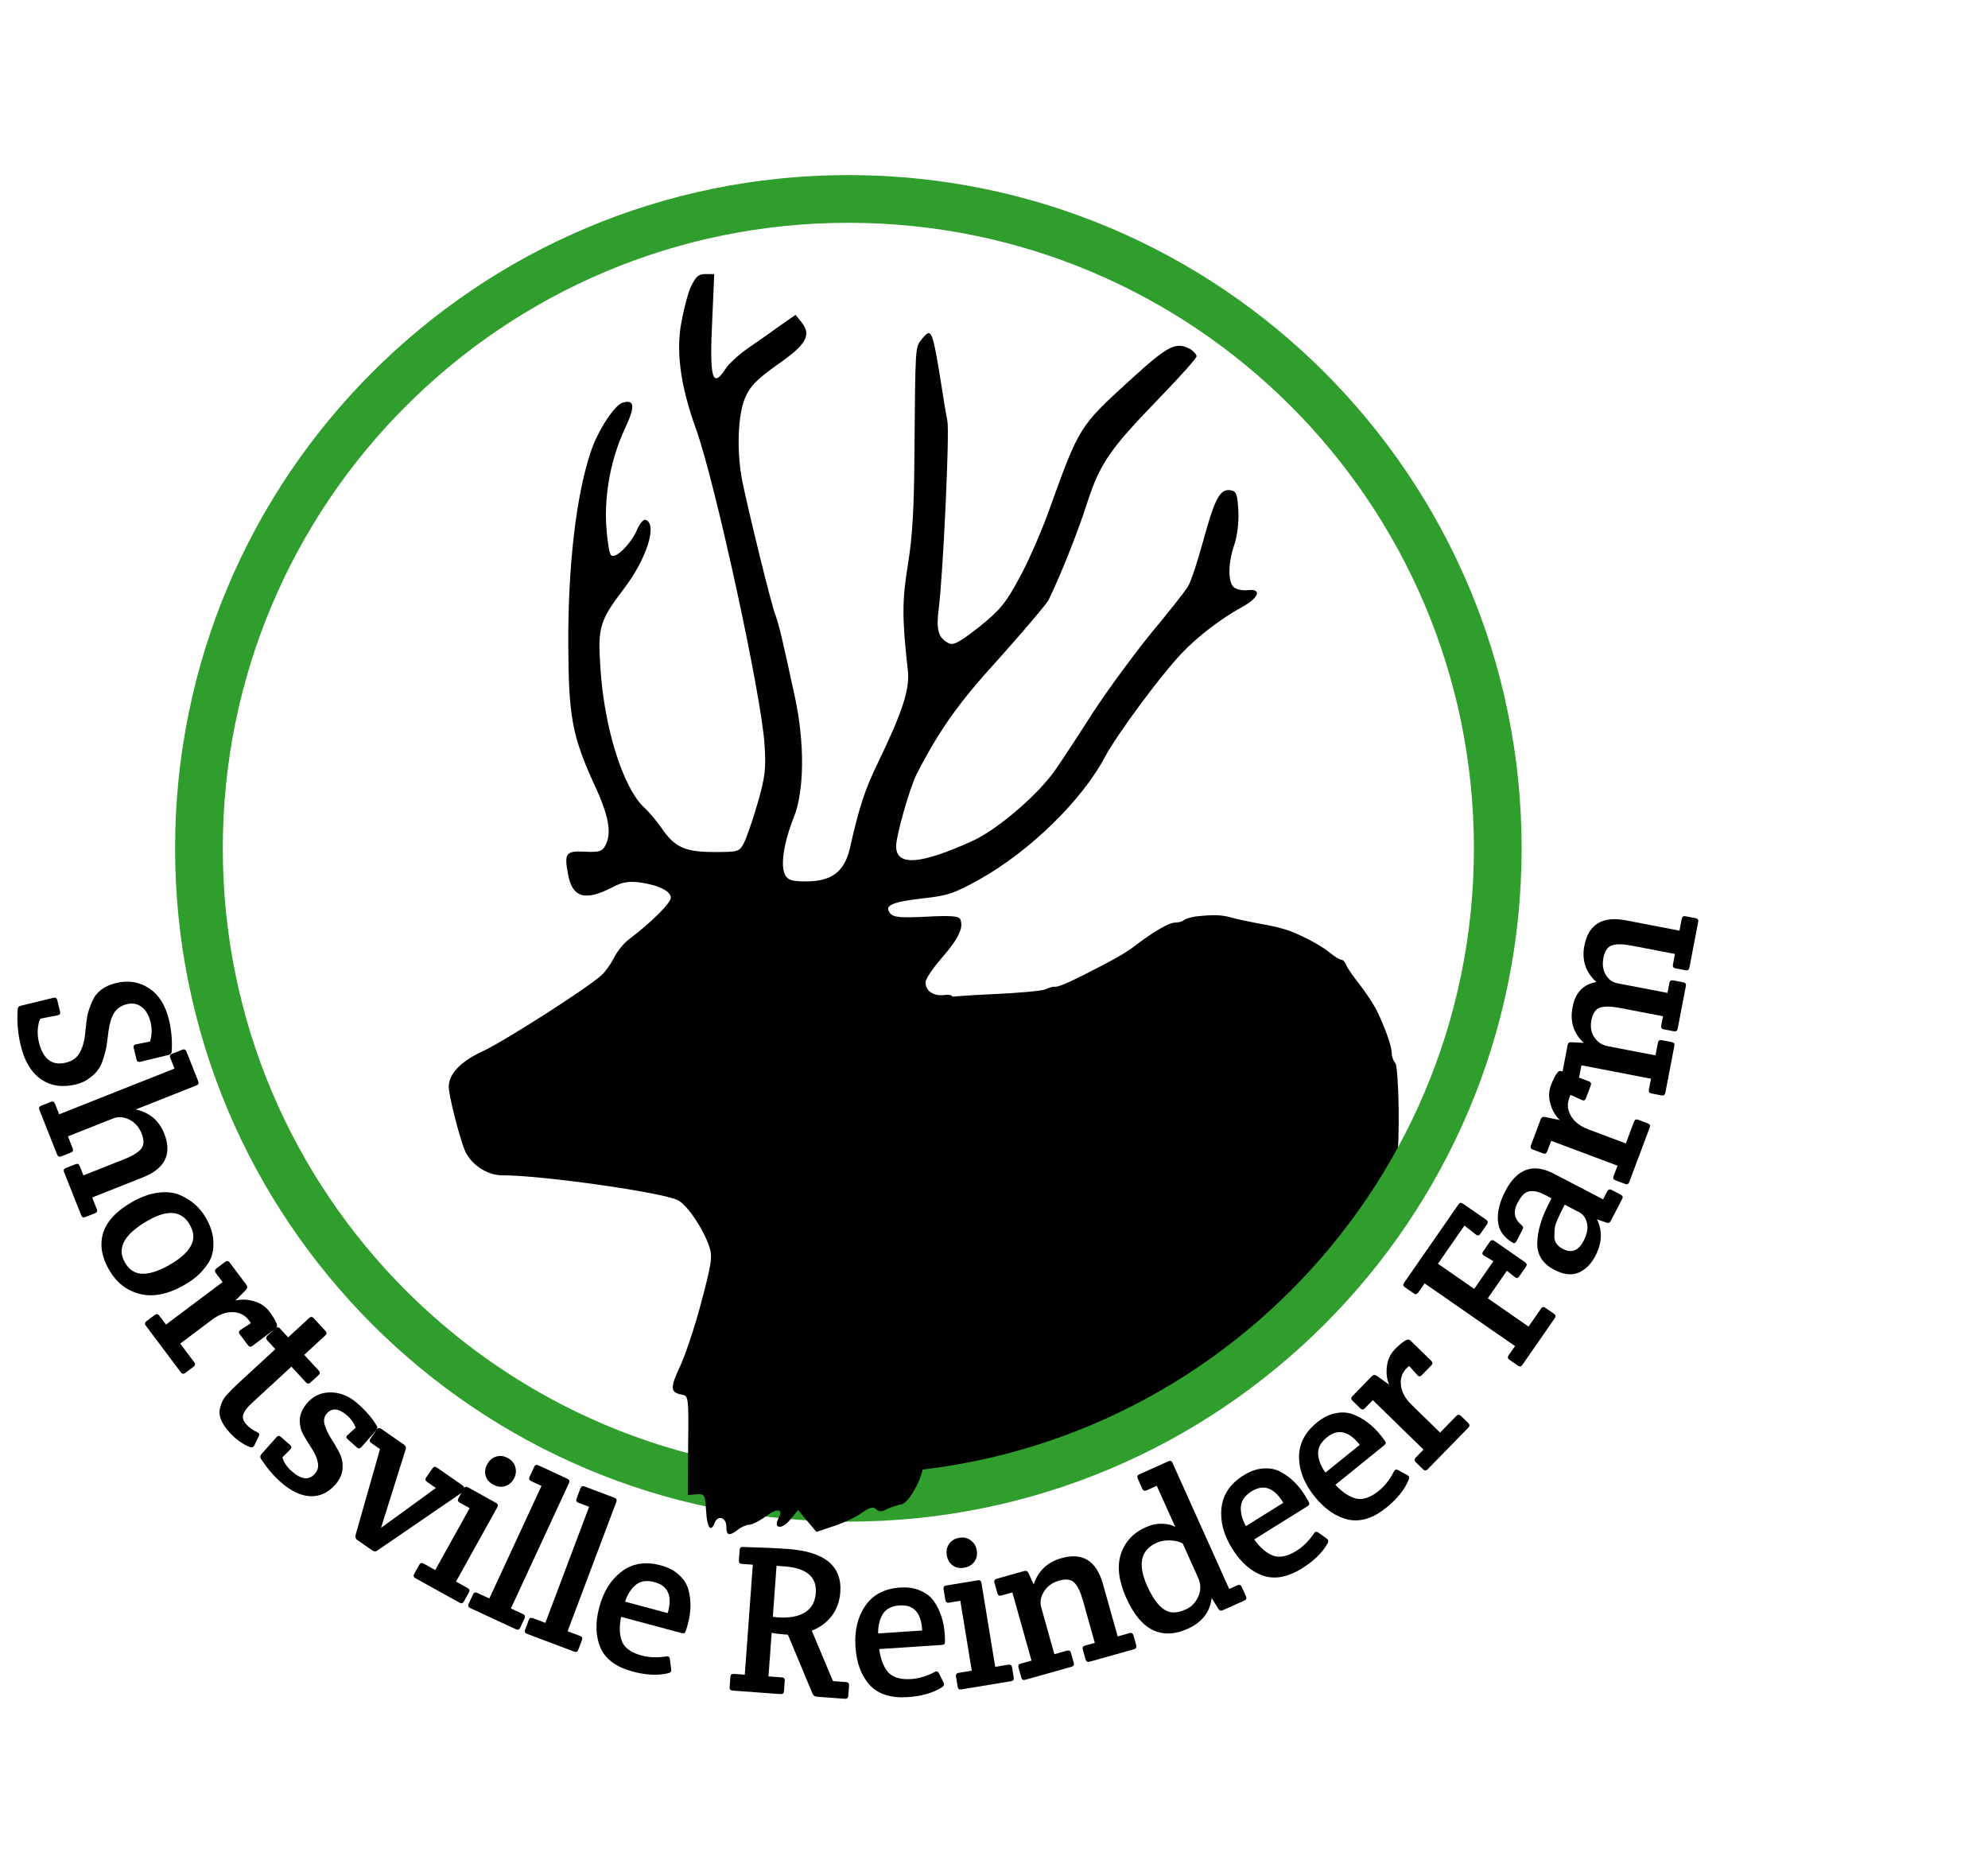
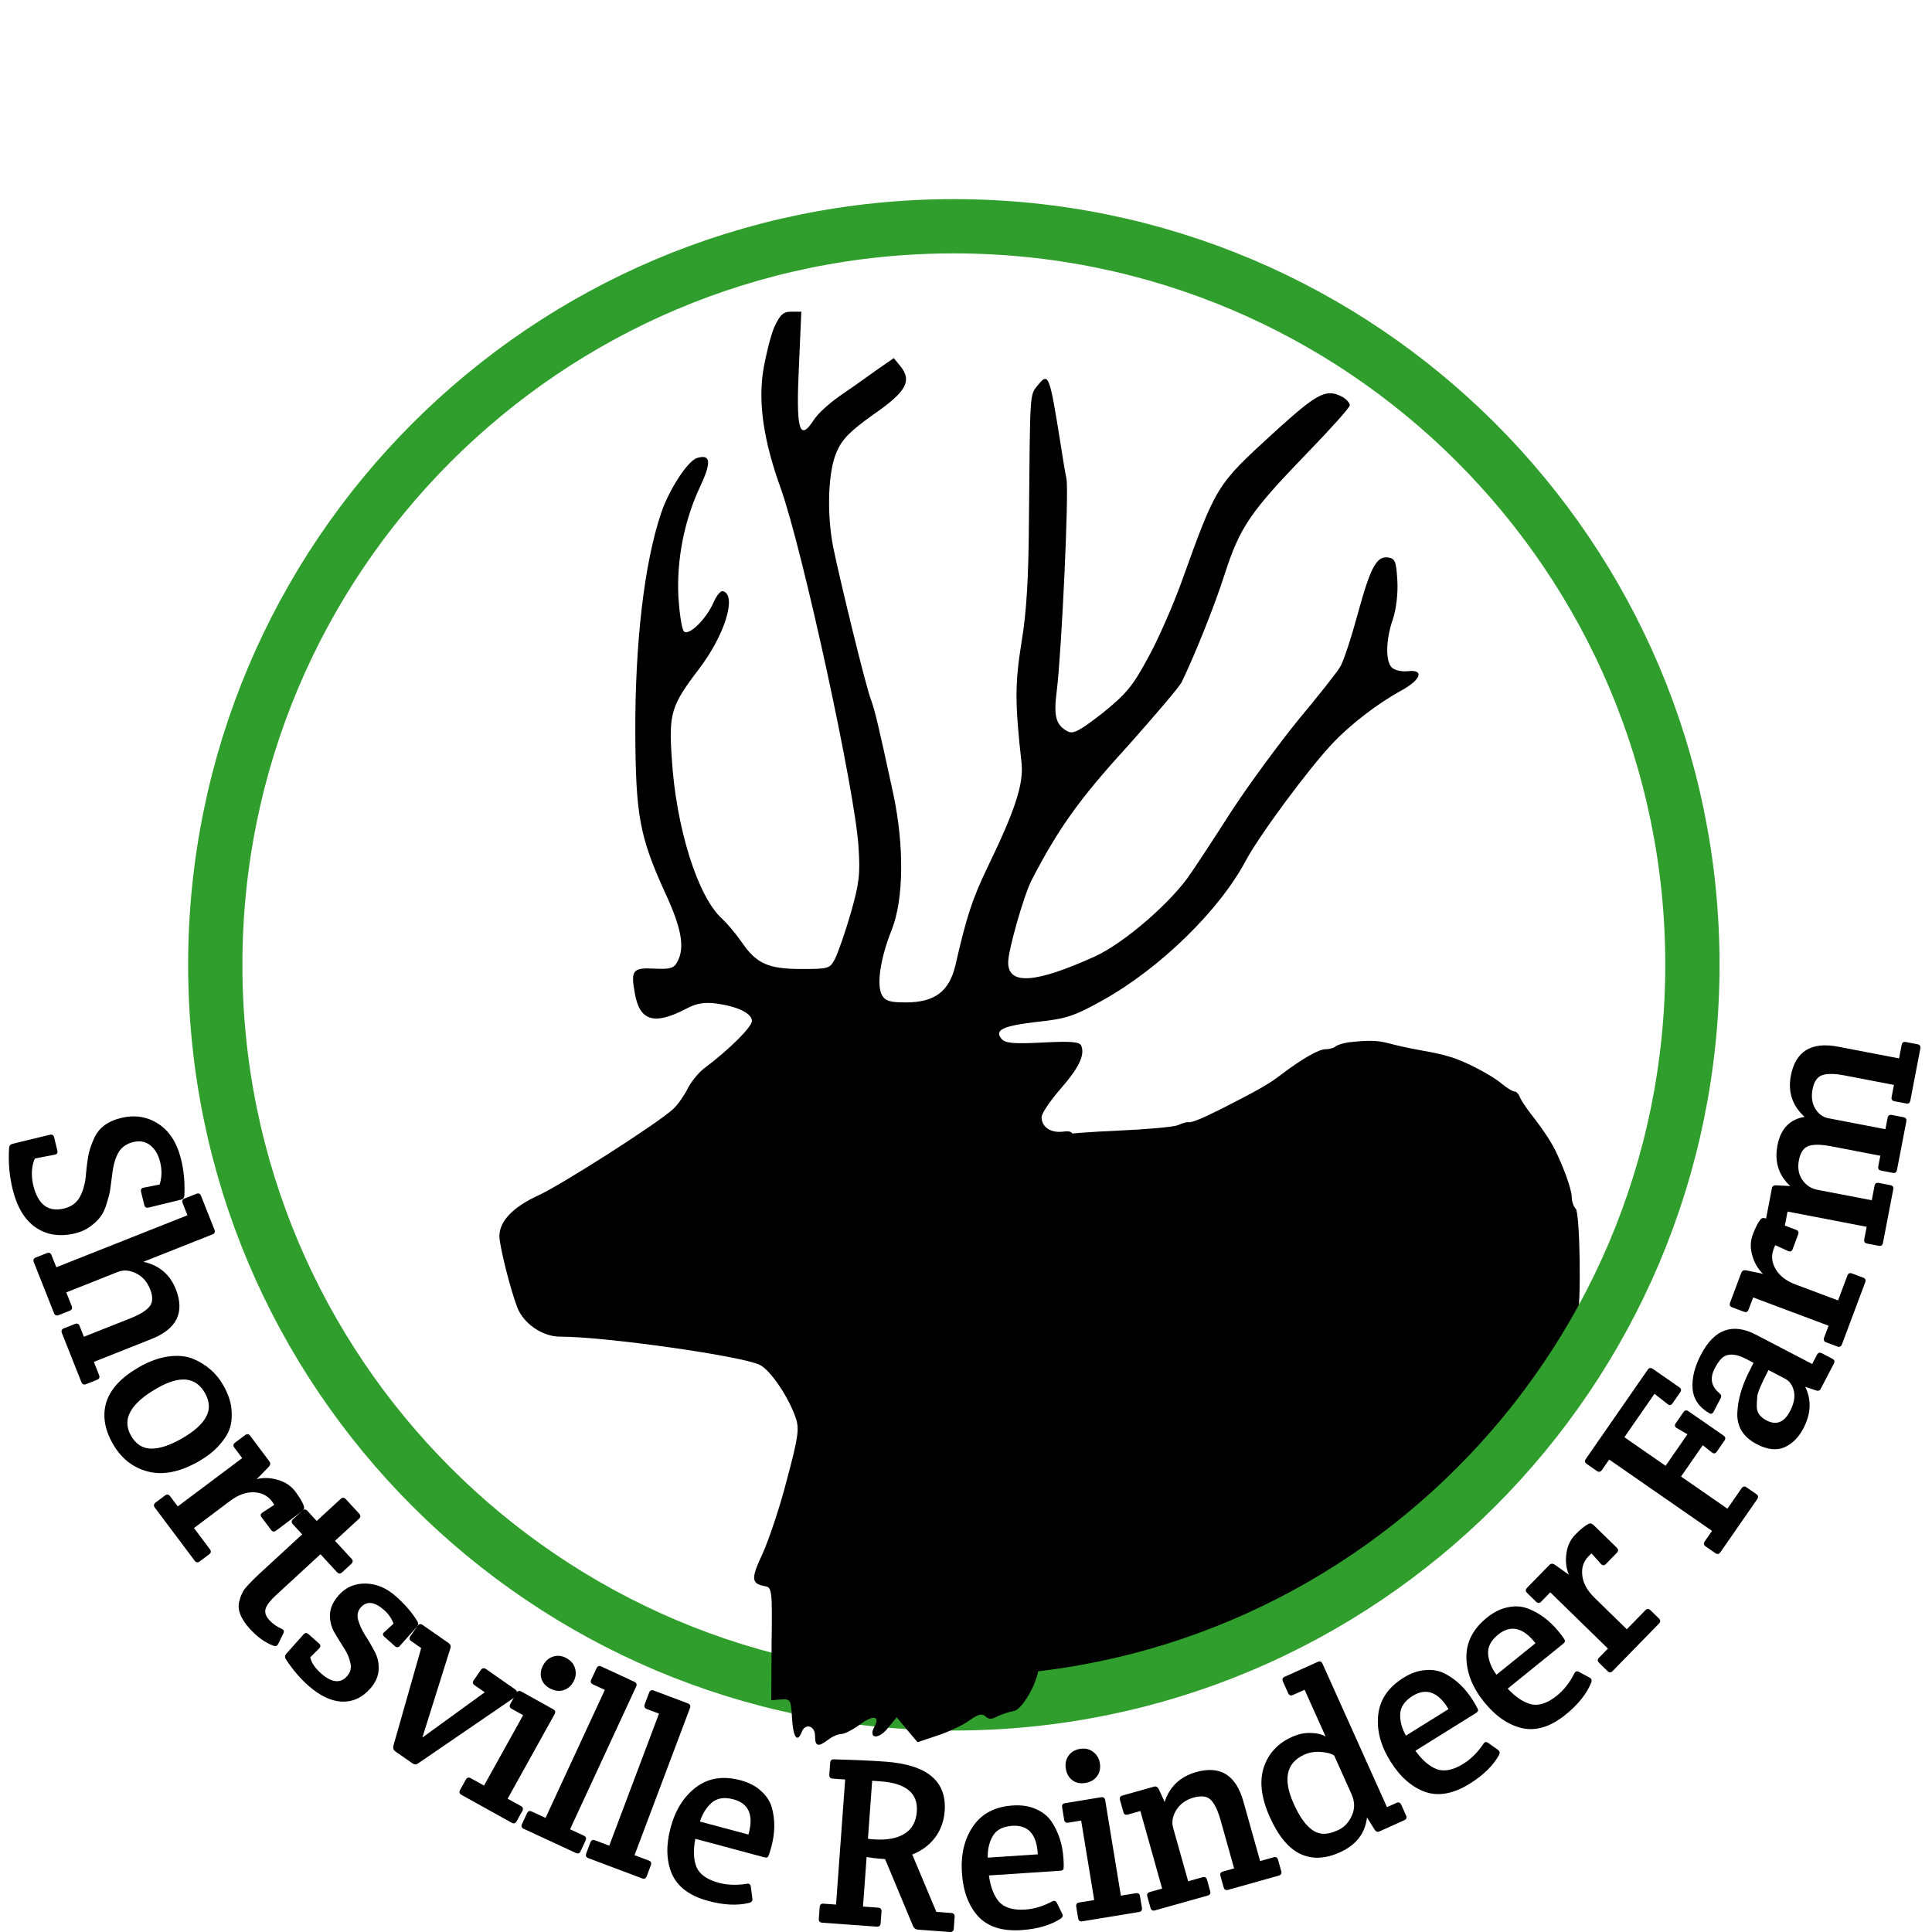
- <svg xmlns="http://www.w3.org/2000/svg" version="1.0" width="750pt" height="700pt" viewBox="00 0 700 700" preserveAspectRatio="xMidYMid meet">
+ <svg xmlns="http://www.w3.org/2000/svg" version="1.0" width="640.704pt" height="640.89pt" viewBox="0 0 597.991 640.89" preserveAspectRatio="xMidYMid meet">
  <g transform="matrix(0.1,0,0,-0.1,-34.94614,915.0539)" fill="#000000" stroke="none" id="g971">
    <path d="m 4610,5693 c -19,-3 -39,-9 -44,-14 -6,-5 -20,-9 -33,-9 -23,0 -78,-32 -147,-84 -38,-30 -81,-54 -197,-113 -70,-35 -100,-47 -111,-45 -4,1 -20,-3 -35,-10 -15,-6 -104,-14 -198,-18 -93,-4 -183,-11 -198,-15 -22,-6 -33,-3 -52,15 -21,20 -25,21 -47,6 -12,-8 -45,-40 -72,-71 -44,-49 -130,-105 -161,-105 -13,0 -85,-72 -85,-85 0,-6 -27,-39 -60,-75 -62,-66 -79,-94 -100,-165 -7,-22 -18,-49 -25,-60 -6,-11 -15,-35 -18,-52 -4,-18 -15,-51 -26,-73 -11,-23 -23,-67 -26,-98 -6,-53 -15,-88 -35,-137 -5,-11 -11,-180 -15,-375 -6,-336 -5,-357 12,-372 27,-24 91,-58 111,-58 9,0 41,-11 71,-25 29,-14 72,-28 94,-32 23,-3 55,-14 72,-24 16,-9 52,-20 79,-24 47,-6 63,-12 133,-41 17,-8 37,-14 44,-14 7,0 20,-7 29,-15 15,-14 21,-13 63,10 25,14 78,32 119,40 66,12 129,31 183,54 11,5 36,16 55,24 19,8 60,27 91,41 31,14 58,26 61,26 15,0 290,138 338,170 66,44 138,88 240,147 99,57 243,183 302,263 26,36 61,81 78,100 59,68 190,258 190,276 0,3 16,24 35,47 19,22 39,54 43,71 14,52 9,353 -5,367 -7,7 -13,23 -13,36 0,22 -17,75 -47,141 -16,37 -44,80 -90,139 -16,21 -33,46 -36,56 -4,9 -11,17 -18,17 -6,0 -25,12 -42,26 -34,29 -127,77 -172,89 -35,10 -44,12 -110,24 -27,5 -68,14 -90,20 -40,11 -70,11 -135,4 z" />
  </g>
  <circle cx="295.054" cy="320.054" r="245" stroke="#309e2c" stroke-width="18" fill="transparent" style="display:inline;fill:none" />
  <g transform="translate(-34.94614,10.05387)">
    <path d="m 73.666,374.567 q 1.397,5.753 1.085,11.921 -0.047,1.164 -1.135,1.428 l -10.728,2.606 q -1.166,0.283 -1.449,-0.883 l -1.057,-4.353 q -0.283,-1.166 0.902,-1.372 l 5.265,-1.032 q 1.11,-3.563 0.185,-7.372 -0.925,-3.809 -3.358,-5.688 -2.336,-1.82 -5.601,-1.027 -3.265,0.793 -4.854,3.402 -1.511,2.59 -2.044,6.836 -0.533,4.246 -0.756,5.7 -0.223,1.454 -1.096,4.3 -0.854,2.924 -2.048,4.449 -1.097,1.584 -3.262,3.18 -2.146,1.674 -5.1,2.391 -7.696,1.869 -13.239,-1.971 -5.446,-3.781 -7.618,-12.721 -1.605,-6.608 -1.151,-13.551 0.047,-1.164 1.135,-1.428 l 12.361,-3.003 q 1.166,-0.283 1.449,0.883 l 1.057,4.353 q 0.283,1.166 -0.902,1.372 l -6.528,1.256 q -0.687,1.237 -0.976,3.777 -0.192,2.599 0.412,5.086 2.342,9.64 10.193,7.732 3.809,-0.925 5.363,-4.019 1.631,-3.113 1.952,-7.554 0.417,-4.382 0.918,-6.727 0.578,-2.363 1.76,-4.955 2.208,-5.147 8.971,-6.789 6.763,-1.643 12.327,1.945 5.564,3.588 7.566,11.828 z" id="path1076" />
    <path d="m 74.854,387.5 3.867,-1.534 q 1.115,-0.442 1.558,0.673 l 4.454,11.229 q 0.442,1.115 -0.673,1.558 l -22.904,9.086 q 7.824,1.716 10.744,9.078 4.572,11.526 -8.069,16.541 l -19.111,7.581 1.74,4.387 q 0.442,1.115 -0.673,1.558 l -3.644,1.445 q -1.115,0.442 -1.558,-0.673 l -6.46,-16.285 q -0.442,-1.115 0.673,-1.558 l 3.644,-1.445 q 1.115,-0.442 1.558,0.673 l 1.416,3.569 15.393,-6.106 q 4.685,-1.858 6.369,-3.904 1.685,-2.045 0.21,-5.763 -1.475,-3.718 -4.679,-5.287 -3.204,-1.569 -6.03,-0.448 l -17.103,6.785 1.799,4.536 q 0.442,1.115 -0.673,1.558 l -3.644,1.445 q -1.115,0.442 -1.558,-0.673 l -6.696,-16.88 q -0.442,-1.115 0.673,-1.558 l 3.644,-1.445 q 1.115,-0.442 1.558,0.673 l 1.593,4.016 43.502,-17.257 -1.593,-4.016 q -0.442,-1.115 0.673,-1.558 z" id="path1078" />
    <path d="m 59.698,443.463 q 5.207,-2.981 9.94,-3.571 4.733,-0.589 8.147,0.866 6.502,2.822 9.801,8.585 2.425,4.235 2.775,7.906 0.35,3.671 -0.471,6.262 -0.782,2.66 -3.409,5.639 -2.587,3.049 -6.961,5.553 -9.303,5.327 -16.866,3.388 -7.454,-1.909 -11.627,-9.198 -4.174,-7.29 -2.145,-13.89 2.138,-6.571 10.816,-11.54 z m -2.66,22.725 q 2.385,4.166 6.513,4.291 4.237,0.155 10.347,-3.343 6.109,-3.498 8.051,-7.191 2.051,-3.663 -0.414,-7.968 -4.571,-7.984 -15.818,-1.544 -13.33,7.632 -8.679,15.755 z" id="path1080" />
    <path d="m 98.764,480.603 q 3.376,-0.832 6.992,0.255 3.68,1.04 5.84,3.92 2.16,2.88 2.8,4.8 0.32,0.96 -0.576,1.632 l -8.639,6.481 q -0.96,0.72 -1.68,-0.24 l -3.12,-4.16 q -0.72,-0.96 0.288,-1.616 l 3.904,-2.528 q -0.176,-0.368 -0.752,-1.136 -2.208,-2.944 -6.08,-3.039 -3.808,-0.144 -7.84,2.881 l -11.967,8.977 5.281,7.04 q 0.72,0.96 -0.24,1.68 l -3.136,2.352 q -0.96,0.72 -1.68,-0.24 L 64.957,490.062 q -0.72,-0.96 0.24,-1.68 l 3.136,-2.352 q 0.96,-0.72 1.68,0.24 l 2.544,3.392 21.375,-16.034 -2.592,-3.456 q -0.72,-0.96 0.24,-1.68 l 3.328,-2.496 q 0.96,-0.72 1.68,0.24 l 6.337,8.447 q 0.672,0.896 -0.144,1.808 z" id="path1082" />
    <path d="m 119.895,505.52 -14.828,13.658 q -2.766,2.547 -3.351,4.392 -0.585,1.844 1.203,3.786 1.789,1.942 4.293,3.007 0.832,0.43 0.396,1.375 l -1.731,3.552 q -0.122,0.221 -0.475,0.547 -0.294,0.271 -1.189,0.008 -4.014,-1.524 -7.591,-5.407 -4.824,-5.237 -3.635,-9.378 0.681,-2.803 2.166,-4.497 2.019,-2.295 4.491,-4.571 l 14.181,-13.062 -3.089,-3.354 q -0.813,-0.883 0.07,-1.696 l 3.06,-2.818 q 0.883,-0.813 1.696,0.07 l 3.089,3.354 7.944,-7.317 q 0.883,-0.813 1.696,0.07 l 4.444,4.825 q 0.813,0.883 -0.07,1.696 l -7.944,7.317 5.474,5.943 q 0.813,0.883 -0.07,1.696 l -3.06,2.818 q -0.883,0.813 -1.696,-0.07 z" id="path1084" />
    <path d="m 125.963,519.11 q 3.511,-3.944 8.899,-3.86 5.388,0.084 10.049,4.233 4.661,4.149 7.109,8.256 0.624,0.984 -0.121,1.82 l -5.638,6.334 q -0.798,0.896 -1.694,0.098 l -3.466,-3.085 q -0.956,-0.851 0.021,-1.588 l 3.012,-2.782 q -0.942,-2.552 -3.093,-4.467 -4.78,-4.255 -7.759,-0.909 -1.543,1.733 -0.893,4.132 0.649,2.399 2.275,5.024 1.679,2.566 3.145,5.37 1.579,2.798 1.377,6.153 -0.149,3.295 -2.808,6.283 -4.043,4.541 -9.497,4.292 -5.401,-0.309 -11.138,-5.416 -4.004,-3.564 -7.362,-8.695 -0.564,-0.931 0.234,-1.827 l 5.638,-6.334 q 0.798,-0.896 1.694,-0.098 l 3.466,3.085 q 0.896,0.798 0.039,1.641 l -2.945,2.948 q 0.55,2.631 3.537,5.291 5.318,4.734 8.669,0.97 1.702,-1.912 1.106,-4.371 -0.483,-2.465 -2.162,-5.031 -1.619,-2.512 -3.192,-5.198 -1.519,-2.745 -1.424,-5.98 0.208,-3.242 2.921,-6.289 z" id="path1086" />
    <path d="m 162.982,536.753 -9.292,29.596 20.696,-15.032 -3.349,-2.331 q -0.985,-0.685 -0.299,-1.67 l 2.376,-3.414 q 0.685,-0.985 1.67,-0.299 l 9.587,6.672 q 0.788,0.548 0.731,1.191 -0.057,0.642 -0.331,1.036 -0.229,0.328 -0.588,0.565 l -31.839,21.799 q -0.902,0.736 -1.953,0.005 l -5.647,-3.93 q -0.919,-0.64 -0.673,-1.833 l 9.238,-32.46 -3.283,-2.285 q -0.985,-0.685 -0.299,-1.67 l 2.376,-3.414 q 0.685,-0.985 1.67,-0.299 l 8.602,5.987 q 0.985,0.685 0.608,1.788 z" id="path1088" />
    <path d="m 181.984,586.62 4.406,2.447 q 1.049,0.583 0.466,1.632 l -1.903,3.427 q -0.583,1.049 -1.632,0.466 l -16.645,-9.245 q -1.049,-0.583 -0.466,-1.632 l 1.903,-3.427 q 0.583,-1.049 1.632,-0.466 0,0 4.406,2.447 l 12.973,-23.359 -3.777,-2.098 q -1.049,-0.583 -0.466,-1.632 l 2.02,-3.637 q 0.583,-1.049 1.632,-0.466 l 10.561,5.865 q 1.049,0.583 0.466,1.632 z m 11.153,-40.018 q -0.552,-2.137 0.652,-4.305 1.204,-2.168 3.31,-2.829 2.214,-0.692 4.452,0.551 2.308,1.282 2.821,3.489 0.622,2.176 -0.582,4.344 -1.204,2.168 -3.38,2.79 -2.176,0.622 -4.484,-0.66 -2.238,-1.243 -2.79,-3.38 z" id="path1090" />
    <path d="m 224.61,549.43 -21.921,47.33 4.573,2.118 q 1.089,0.504 0.585,1.593 l -1.647,3.557 q -0.504,1.089 -1.593,0.585 l -17.277,-8.002 q -1.089,-0.504 -0.585,-1.593 l 1.647,-3.557 q 0.504,-1.089 1.593,-0.585 l 4.573,2.118 19.669,-42.466 -3.92,-1.816 q -1.089,-0.504 -0.585,-1.593 l 1.748,-3.775 q 0.504,-1.089 1.593,-0.585 l 10.961,5.077 q 1.089,0.504 0.585,1.593 z" id="path1092" />
    <path d="m 242.471,556.544 -18.39,48.811 4.716,1.777 q 1.123,0.423 0.7,1.546 l -1.382,3.668 q -0.423,1.123 -1.546,0.7 l -17.817,-6.713 q -1.123,-0.423 -0.7,-1.546 l 1.382,-3.668 q 0.423,-1.123 1.546,-0.7 l 4.716,1.777 16.5,-43.795 -4.043,-1.523 q -1.123,-0.423 -0.7,-1.546 l 1.467,-3.893 q 0.423,-1.123 1.546,-0.7 l 11.304,4.259 q 1.123,0.423 0.7,1.546 z" id="path1094" />
    <path d="m 248.573,620.545 q -9.195,-2.467 -12.091,-8.96 -2.798,-6.549 -0.435,-15.357 2.384,-8.886 8.498,-13.457 6.114,-4.572 14.69,-2.27 4.25,1.14 6.828,3.571 2.676,2.375 3.573,5.514 1.681,6.083 -0.164,12.96 -0.871,3.245 -1.263,3.471 -0.392,0.226 -1.242,-0.002 l -22.716,-6.095 q -1.106,5.667 0.382,9.38 1.587,3.656 7.382,5.211 4.25,1.14 9.27,0.334 1.227,-0.251 1.379,1.033 l 0.514,3.948 q 0.138,1.031 -1.11,1.359 -5.846,1.413 -13.495,-0.639 z m -2.788,-26.343 16.071,4.312 q 2.746,-9.617 -4.981,-11.69 -4.559,-1.223 -7.278,1.195 -2.622,2.361 -3.813,6.183 z" id="path1096" />
    <path d="m 285.211,626.459 0.285,-3.91 q 0.087,-1.197 1.284,-1.11 l 4.149,0.302 3.023,-41.49 -4.149,-0.302 q -1.197,-0.087 -1.11,-1.284 l 0.291,-3.989 q 0.087,-1.197 1.284,-1.11 10.248,0.265 17.03,0.76 20.745,1.512 19.664,16.352 -0.378,5.186 -3.302,8.984 -2.918,3.718 -7.457,5.473 l 7.998,19.032 4.947,0.36 q 1.197,0.087 1.11,1.284 l -0.285,3.91 q -0.087,1.197 -1.284,1.11 l -10.532,-0.767 q -1.197,-0.087 -1.68,-1.165 l -9.287,-22.254 -1.596,-0.116 q -2.553,-0.186 -4.53,-0.571 l -1.198,16.436 5.027,0.366 q 1.197,0.087 1.11,1.284 l -0.285,3.91 q -0.087,1.197 -1.284,1.11 l -18.112,-1.32 q -1.197,-0.087 -1.11,-1.284 z m 17.695,-45.795 -1.401,19.229 q 0.632,0.126 1.829,0.214 6.463,0.471 10.239,-1.821 3.777,-2.292 4.149,-7.398 0.663,-9.096 -11.944,-10.015 z" id="path1098" />
    <path d="m 352.371,630.21 q -9.499,0.626 -14.333,-4.588 -4.759,-5.299 -5.358,-14.399 -0.605,-9.18 3.71,-15.477 4.315,-6.297 13.176,-6.881 4.39,-0.289 7.614,1.182 3.298,1.386 5.159,4.07 3.551,5.218 4.019,12.322 0.221,3.353 -0.077,3.693 -0.298,0.34 -1.176,0.398 l -23.469,1.546 q 0.778,5.721 3.383,8.757 2.68,2.95 8.667,2.556 4.39,-0.289 8.884,-2.67 1.081,-0.632 1.639,0.533 l 1.759,3.572 q 0.462,0.932 -0.613,1.644 -5.079,3.221 -12.982,3.742 z m -11.125,-24.041 16.604,-1.094 q -0.498,-9.989 -8.481,-9.463 -4.71,0.31 -6.506,3.475 -1.721,3.08 -1.618,7.082 z" id="path1100" />
    <path d="m 385.408,618.783 4.973,-0.816 q 1.184,-0.194 1.379,0.99 l 0.635,3.868 q 0.194,1.184 -0.99,1.379 l -18.788,3.085 q -1.184,0.194 -1.379,-0.99 l -0.635,-3.868 q -0.194,-1.184 0.99,-1.379 0,0 4.973,-0.816 l -4.329,-26.367 -4.263,0.7 q -1.184,0.194 -1.379,-0.99 l -0.674,-4.105 q -0.194,-1.184 0.99,-1.379 l 11.92,-1.957 q 1.184,-0.194 1.379,0.99 z m -16.097,-38.298 q -1.759,-1.333 -2.161,-3.78 -0.402,-2.447 0.839,-4.272 1.307,-1.917 3.833,-2.332 2.605,-0.428 4.377,0.984 1.838,1.32 2.24,3.767 0.402,2.447 -0.918,4.285 -1.32,1.838 -3.925,2.266 -2.526,0.415 -4.285,-0.918 z" id="path1102" />
    <path d="m 386.259,591.121 -1.146,-4.082 q -0.324,-1.155 0.831,-1.48 l 10.475,-2.941 q 1.001,-0.281 1.557,0.809 l 1.947,4.273 q 2.497,-7.681 10.507,-9.929 11.939,-3.351 15.614,9.742 l 5.557,19.795 4.467,-1.254 q 1.155,-0.324 1.48,0.831 l 1.059,3.774 q 0.324,1.155 -0.831,1.48 l -16.791,4.714 q -1.155,0.324 -1.48,-0.831 l -1.059,-3.774 q -0.324,-1.155 0.831,-1.48 l 3.697,-1.038 -4.476,-15.944 q -1.362,-4.852 -3.222,-6.74 -1.859,-1.888 -5.711,-0.807 -3.851,1.081 -5.744,4.105 -1.893,3.024 -1.071,5.951 l 4.973,17.715 4.775,-1.341 q 1.155,-0.324 1.48,0.831 l 1.059,3.774 q 0.324,1.155 -0.831,1.48 l -17.484,4.908 q -1.155,0.324 -1.48,-0.831 l -1.059,-3.774 q -0.324,-1.155 0.831,-1.48 l 4.082,-1.146 -7.222,-25.726 -4.159,1.168 q -1.155,0.324 -1.458,-0.754 z" id="path1104" />
    <path d="m 473.68,589.414 3.138,-1.41 q 1.095,-0.492 1.586,0.603 l 1.607,3.575 q 0.492,1.095 -0.603,1.586 l -8.246,3.706 q -0.949,0.426 -1.586,-0.603 l -2.519,-4.043 q -0.901,7.948 -9.074,11.621 -7.151,3.214 -13.019,0.501 -5.901,-2.786 -10.131,-12.199 -4.263,-9.486 -2.042,-16.448 2.294,-6.995 9.372,-10.176 3.211,-1.443 6.249,-1.318 3.006,0.052 4.927,1.206 l -6.985,-15.542 -3.867,1.738 q -1.095,0.492 -1.586,-0.603 l -1.738,-3.867 q -0.492,-1.095 0.603,-1.586 l 10.945,-4.919 q 1.095,-0.492 1.586,0.603 z m -11.747,-4.281 -5.772,-12.843 q -1.604,-1.033 -4.57,-1.191 -2.893,-0.191 -5.301,0.891 -9.048,4.067 -3.539,16.325 4.231,9.413 9.366,9.912 2.21,0.234 5.275,-1.143 3.065,-1.377 4.602,-4.787 1.61,-3.443 -0.062,-7.164 z" id="path1106" />
    <path d="m 501.129,581.639 q -8.079,5.036 -14.801,2.721 -6.696,-2.425 -11.52,-10.165 -4.866,-7.808 -4.034,-15.396 0.832,-7.589 8.368,-12.286 3.734,-2.327 7.271,-2.552 3.562,-0.335 6.469,1.153 5.593,2.924 9.359,8.966 1.777,2.851 1.675,3.292 -0.102,0.441 -0.849,0.906 l -19.96,12.441 q 3.386,4.677 7.116,6.123 3.755,1.336 8.847,-1.838 3.734,-2.327 6.572,-6.547 0.654,-1.068 1.696,-0.303 l 3.236,2.319 q 0.847,0.603 0.235,1.739 -2.958,5.237 -9.679,9.426 z m -21.155,-15.943 14.122,-8.802 q -5.154,-8.571 -11.943,-4.34 -4.006,2.497 -4.095,6.134 -0.064,3.528 1.916,7.007 z" id="path1108" />
    <path d="m 532.954,558.728 q -7.402,5.987 -14.356,4.513 -6.943,-1.587 -12.678,-8.677 -5.786,-7.153 -5.89,-14.786 -0.104,-7.633 6.8,-13.218 3.421,-2.767 6.903,-3.423 3.494,-0.769 6.561,0.352 5.909,2.217 10.387,7.753 2.113,2.612 2.066,3.062 -0.048,0.45 -0.732,1.003 l -18.286,14.792 q 3.934,4.227 7.812,5.205 3.89,0.866 8.555,-2.907 3.421,-2.767 5.72,-7.303 0.519,-1.14 1.646,-0.509 l 3.496,1.905 q 0.915,0.495 0.446,1.697 -2.294,5.56 -8.451,10.541 z m -22.948,-13.232 12.937,-10.465 q -6.165,-7.875 -12.385,-2.844 -3.67,2.968 -3.313,6.59 0.369,3.509 2.76,6.719 z" id="path1110" />
    <path d="m 534.011,512.311 q -1.34,-3.208 -0.82,-6.948 0.463,-3.796 2.977,-6.372 2.514,-2.576 4.313,-3.503 0.9,-0.464 1.701,0.319 l 7.729,7.543 q 0.859,0.838 0.021,1.697 l -3.632,3.721 q -0.838,0.859 -1.641,-0.037 l -3.097,-3.47 q -0.337,0.23 -1.007,0.917 -2.57,2.634 -2.071,6.475 0.442,3.785 4.049,7.305 l 10.706,10.449 6.146,-6.298 q 0.838,-0.859 1.697,-0.021 l 2.805,2.738 q 0.859,0.838 0.021,1.697 l -15.366,15.745 q -0.838,0.859 -1.697,0.021 l -2.805,-2.738 q -0.859,-0.838 -0.021,-1.697 l 2.961,-3.034 -19.123,-18.662 -3.017,3.092 q -0.838,0.859 -1.697,0.021 l -2.977,-2.905 q -0.859,-0.838 -0.021,-1.697 l 7.375,-7.557 q 0.782,-0.802 1.809,-0.135 z" id="path1112" />
    <path d="m 552.432,466.706 13.673,9.484 7.25,-10.452 -3.535,-2.062 q -1.032,-0.618 -0.348,-1.604 l 2.553,-3.681 q 0.684,-0.986 1.67,-0.302 l 11.635,8.07 q 0.986,0.684 0.302,1.67 l -2.553,3.681 q -0.684,0.986 -1.624,0.236 l -3.018,-2.386 -7.204,10.386 15.382,10.669 4.696,-6.771 q 0.684,-0.986 1.67,-0.302 l 3.221,2.234 q 0.986,0.684 0.302,1.67 l -12.219,17.617 q -0.684,0.986 -1.67,0.302 l -3.221,-2.234 q -0.986,-0.684 -0.302,-1.67 l 2.417,-3.484 -34.116,-23.664 -2.417,3.484 q -0.684,0.986 -1.67,0.302 l -3.352,-2.325 q -0.986,-0.684 -0.302,-1.67 l 20.518,-29.581 q 0.684,-0.986 1.67,-0.302 l 8.808,6.11 q 0.986,0.684 0.302,1.67 l -2.553,3.681 q -0.684,0.986 -1.624,0.236 l -4.353,-3.409 z" id="path1114" />
    <path d="m 595.274,442.019 -2.483,-1.294 q -5.037,-2.625 -7.793,-0.452 -1.27,1.052 -2.601,3.606 -2.514,4.824 1.509,8.184 0.953,0.767 0.51,1.619 l -2.366,4.541 q -0.591,1.135 -1.582,0.439 -5.031,-2.982 -5.41,-8.141 -0.379,-5.159 2.763,-11.189 6.617,-12.699 18.252,-6.637 l 18.659,9.722 1.59,-3.051 q 0.555,-1.064 1.619,-0.51 l 3.476,1.811 q 1.064,0.555 0.51,1.619 l -4.362,8.372 q -0.481,0.922 -1.619,0.51 l -3.522,-1.204 q 3.183,6.53 -0.588,13.766 -2.366,4.541 -6.26,6.3 -3.965,1.723 -9.215,-1.013 -6.882,-3.586 -6.442,-10.663 0.277,-5.899 3.503,-12.608 0.702,-1.348 1.851,-3.726 z m 10.432,5.255 -5.463,-2.846 q -3.549,6.811 -3.724,8.704 -0.175,1.894 -0.165,3.432 0.023,2.899 3.216,4.562 4.895,2.551 7.816,-3.054 1.922,-3.689 1.292,-6.634 -0.702,-2.982 -2.972,-4.165 z" id="path1116" />
    <path d="m 598.43,412.509 q -2.519,-2.397 -3.549,-6.03 -1.105,-3.661 0.159,-7.032 1.264,-3.371 2.537,-4.944 0.637,-0.787 1.685,-0.393 l 10.113,3.791 q 1.124,0.421 0.702,1.545 l -1.826,4.869 q -0.421,1.124 -1.517,0.627 l -4.232,-1.929 q -0.215,0.346 -0.552,1.245 -1.292,3.446 0.712,6.76 1.929,3.286 6.648,5.056 l 14.008,5.252 3.089,-8.24 q 0.421,-1.124 1.545,-0.702 l 3.671,1.376 q 1.124,0.421 0.702,1.545 l -7.723,20.6 q -0.421,1.124 -1.545,0.702 l -3.671,-1.376 q -1.124,-0.421 -0.702,-1.545 l 1.488,-3.97 -25.019,-9.38 -1.517,4.045 q -0.421,1.124 -1.545,0.702 l -3.895,-1.46 q -1.124,-0.421 -0.702,-1.545 l 3.707,-9.888 q 0.393,-1.049 1.601,-0.852 z" id="path1118" />
    <path d="m 604.346,397.047 -4.085,-0.786 q -1.178,-0.227 -0.952,-1.405 l 2.07,-10.763 q 0.196,-1.021 1.405,-0.952 l 4.677,0.248 q -5.814,-5.354 -4.243,-13.524 1.571,-8.17 8.983,-9.433 -6.098,-5.572 -4.542,-13.663 2.341,-12.177 15.697,-9.609 l 20.19,3.882 0.861,-4.478 q 0.227,-1.178 1.405,-0.952 l 3.849,0.74 q 1.178,0.227 0.952,1.405 l -3.323,17.283 q -0.227,1.178 -1.405,0.952 l -3.849,-0.74 q -1.178,-0.227 -0.952,-1.405 l 0.77,-4.007 -16.262,-3.127 q -4.949,-0.952 -7.469,-0.133 -2.52,0.819 -3.26,4.668 -0.725,3.771 0.879,6.442 1.605,2.671 4.354,3.2 l 18.933,3.641 0.725,-3.771 q 0.227,-1.178 1.405,-0.952 l 3.849,0.74 q 1.178,0.227 0.952,1.405 l -3.097,16.105 q -0.227,1.178 -1.405,0.952 l -3.849,-0.74 q -1.178,-0.227 -0.952,-1.405 l 0.68,-3.535 -16.262,-3.127 q -4.949,-0.952 -7.469,-0.133 -2.52,0.819 -3.275,4.747 -0.74,3.849 1.179,6.581 1.855,2.638 4.919,3.227 l 18.069,3.474 0.921,-4.792 q 0.227,-1.178 1.405,-0.952 l 3.849,0.74 q 1.178,0.227 0.952,1.405 l -3.414,17.755 q -0.227,1.178 -1.405,0.952 l -3.849,-0.74 q -1.178,-0.227 -0.952,-1.405 l 0.801,-4.164 -26.239,-5.045 -0.816,4.242 q -0.227,1.178 -1.405,0.952 z" id="path1120" />
  </g>
  <g transform="matrix(0.12319,0,0,-0.12319,-212.9461,824.0539)" fill="#000000" stroke="none" style="display:inline">
    <path d="m 3640,5808 c -10,-24 -23,-77 -30,-119 -13,-88 2,-188 47,-313 59,-164 201,-817 210,-967 5,-73 2,-99 -21,-179 -15,-52 -34,-106 -42,-122 -14,-27 -17,-28 -90,-28 -90,0 -122,14 -162,73 -16,23 -40,51 -52,62 -66,59 -125,247 -136,435 -8,118 -1,140 72,236 70,91 104,199 67,211 -7,3 -18,-11 -26,-29 -19,-45 -67,-92 -80,-79 -6,6 -12,48 -15,93 -5,101 16,206 58,296 32,68 29,89 -8,78 -25,-8 -75,-85 -96,-147 -46,-135 -71,-352 -70,-594 1,-222 12,-279 79,-427 46,-98 55,-151 34,-189 -9,-17 -19,-20 -62,-18 -58,3 -64,-4 -52,-68 13,-73 52,-85 138,-40 28,15 49,18 81,14 59,-8 96,-27 96,-47 0,-16 -61,-77 -128,-127 -16,-12 -36,-37 -45,-55 -9,-18 -26,-43 -39,-55 -42,-39 -302,-205 -364,-233 -67,-31 -104,-69 -104,-109 0,-27 30,-145 48,-192 17,-44 68,-79 115,-79 123,0 489,-52 538,-76 29,-14 78,-87 97,-143 10,-29 7,-51 -24,-167 -19,-74 -49,-163 -66,-200 -31,-66 -30,-79 7,-86 19,-3 20,-11 18,-155 l -1,-152 26,2 c 26,2 27,-1 30,-50 3,-52 14,-68 26,-38 9,25 36,18 36,-10 0,-29 8,-31 36,-10 10,8 26,15 35,15 8,0 30,11 49,25 36,27 56,24 40,-5 -18,-33 11,-36 36,-4 l 24,29 28,-34 28,-33 54,18 c 30,10 69,28 86,41 23,16 34,19 42,11 9,-9 18,-9 34,0 13,6 32,12 43,14 13,2 30,23 48,57 32,64 36,152 13,261 -21,98 2,524 35,651 5,20 9,79 9,130 0,91 9,154 45,326 9,45 15,94 13,110 -3,24 -7,28 -31,25 -33,-4 -57,13 -57,39 0,10 23,44 50,75 50,57 67,92 57,117 -4,11 -27,13 -104,9 -79,-4 -101,-2 -111,10 -20,24 4,35 99,46 75,8 97,15 174,58 154,86 314,242 385,376 37,69 171,250 234,316 48,51 121,107 185,142 53,29 62,57 18,52 -16,-2 -35,2 -43,9 -18,15 -18,74 2,131 9,27 14,70 12,104 -3,51 -6,59 -24,62 -32,5 -48,-25 -83,-153 -18,-66 -39,-130 -48,-143 -8,-13 -57,-76 -110,-139 -52,-64 -134,-175 -181,-247 -46,-72 -96,-148 -110,-168 -50,-76 -179,-188 -258,-224 -161,-73 -234,-78 -234,-16 0,32 42,180 63,221 72,139 129,219 256,358 75,84 142,163 148,175 35,72 89,206 117,294 40,124 70,167 218,320 65,67 118,126 118,132 0,6 -9,16 -19,22 -45,24 -67,12 -186,-96 -155,-142 -154,-140 -249,-404 -23,-63 -63,-155 -90,-203 -40,-75 -59,-97 -122,-148 -63,-49 -79,-57 -94,-49 -32,17 -38,41 -29,110 13,107 33,532 26,570 -4,19 -11,62 -16,95 -30,187 -32,193 -62,156 -21,-26 -20,-16 -23,-356 -1,-160 -6,-251 -20,-335 -18,-112 -18,-163 0,-325 6,-57 -17,-127 -91,-280 -41,-85 -57,-133 -87,-265 -17,-71 -56,-100 -134,-100 -43,0 -55,4 -64,20 -15,28 -4,100 27,177 32,82 33,225 4,363 -41,190 -50,226 -60,254 -13,31 -83,319 -102,411 -18,92 -14,205 9,257 15,35 36,56 99,101 88,61 105,90 73,130 l -18,22 -49,-34 c -26,-19 -70,-50 -98,-69 -27,-19 -58,-47 -68,-63 -40,-62 -49,-27 -40,154 l 6,137 h -27 c -22,0 -30,-8 -46,-42 z" />
  </g>
</svg>
